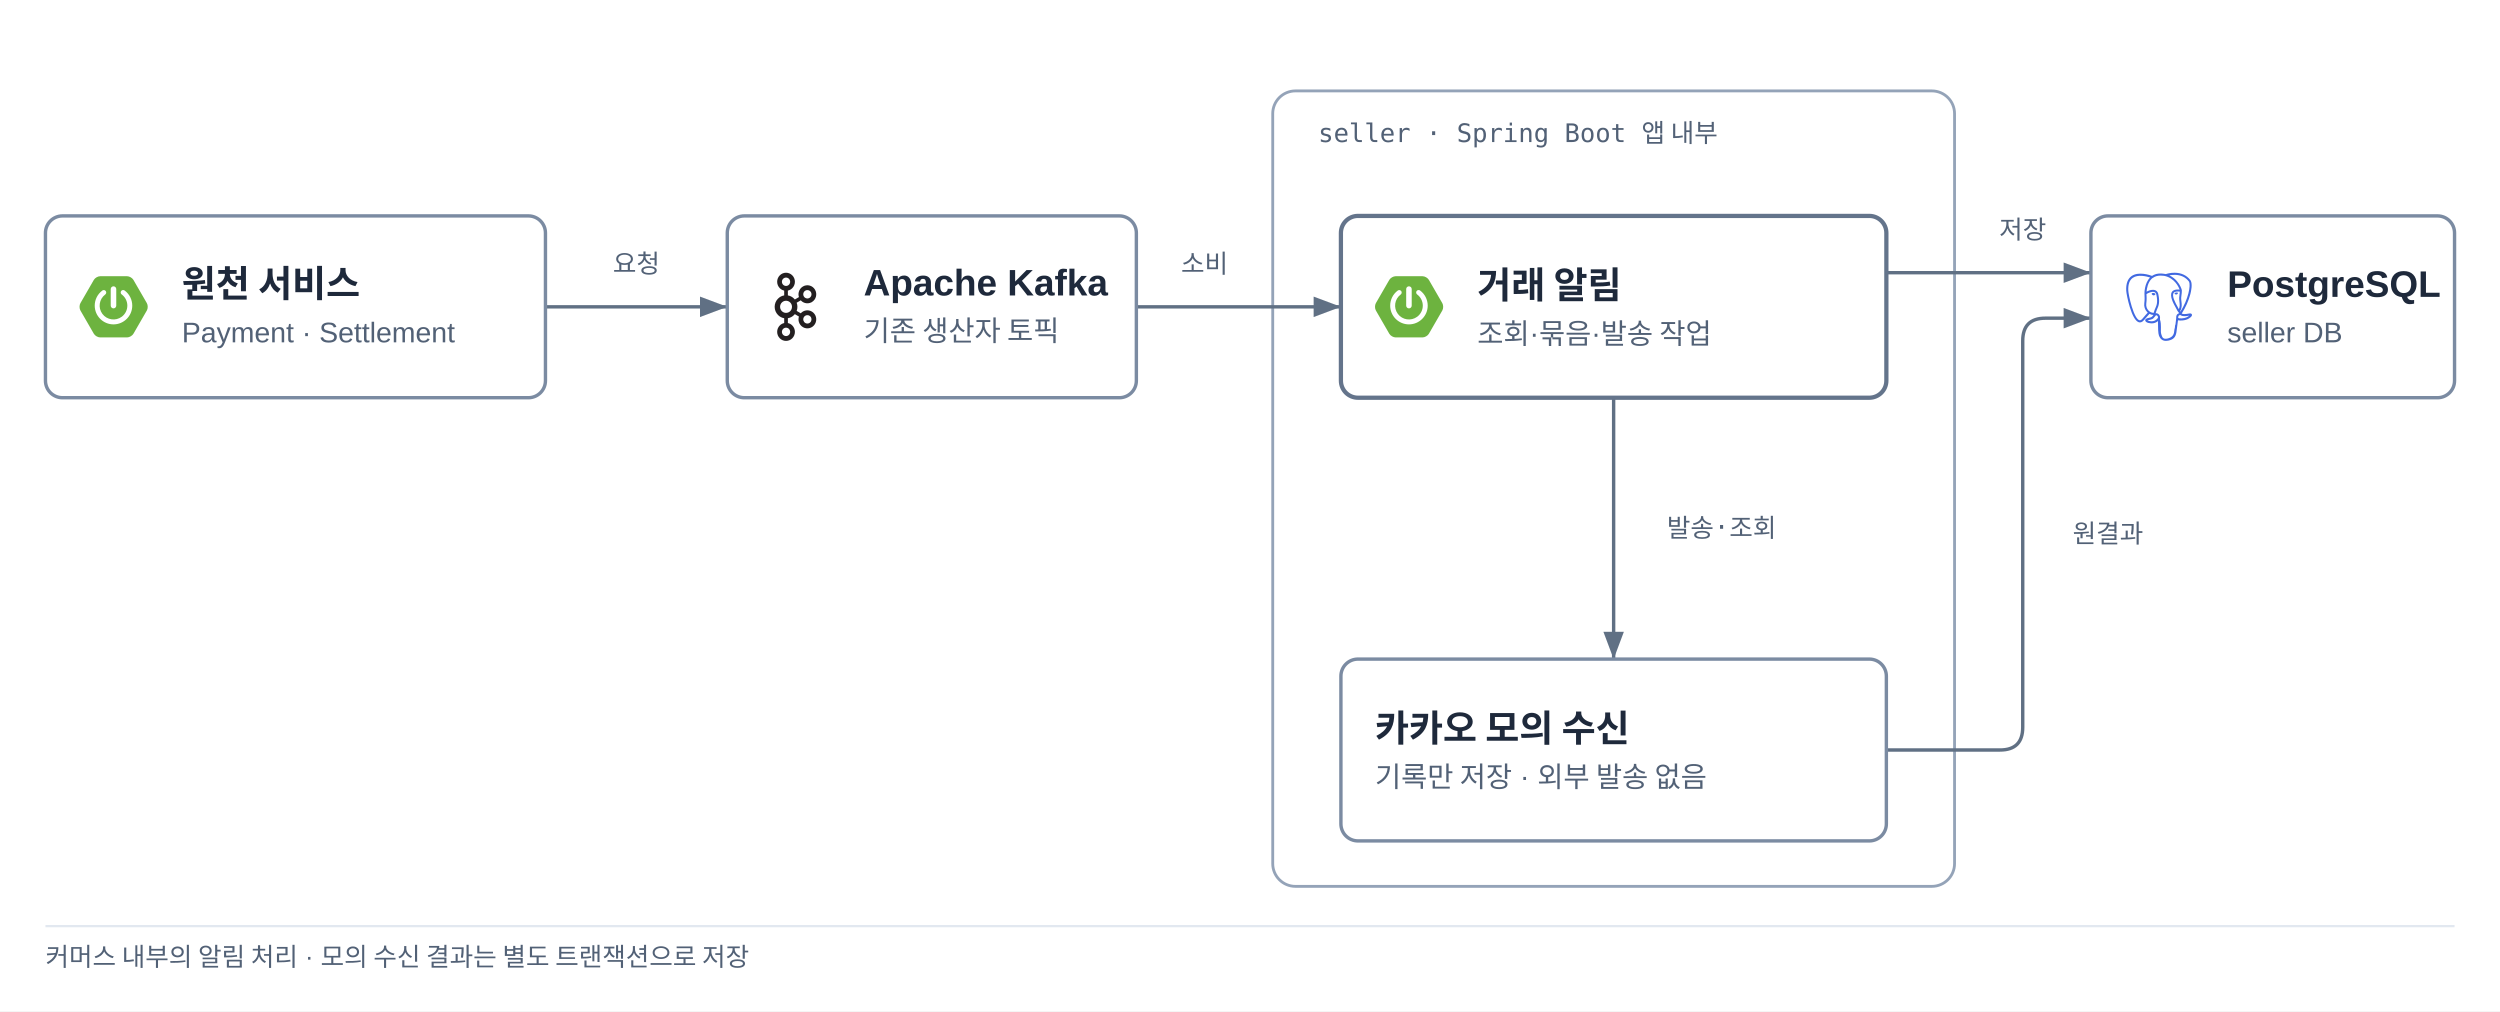
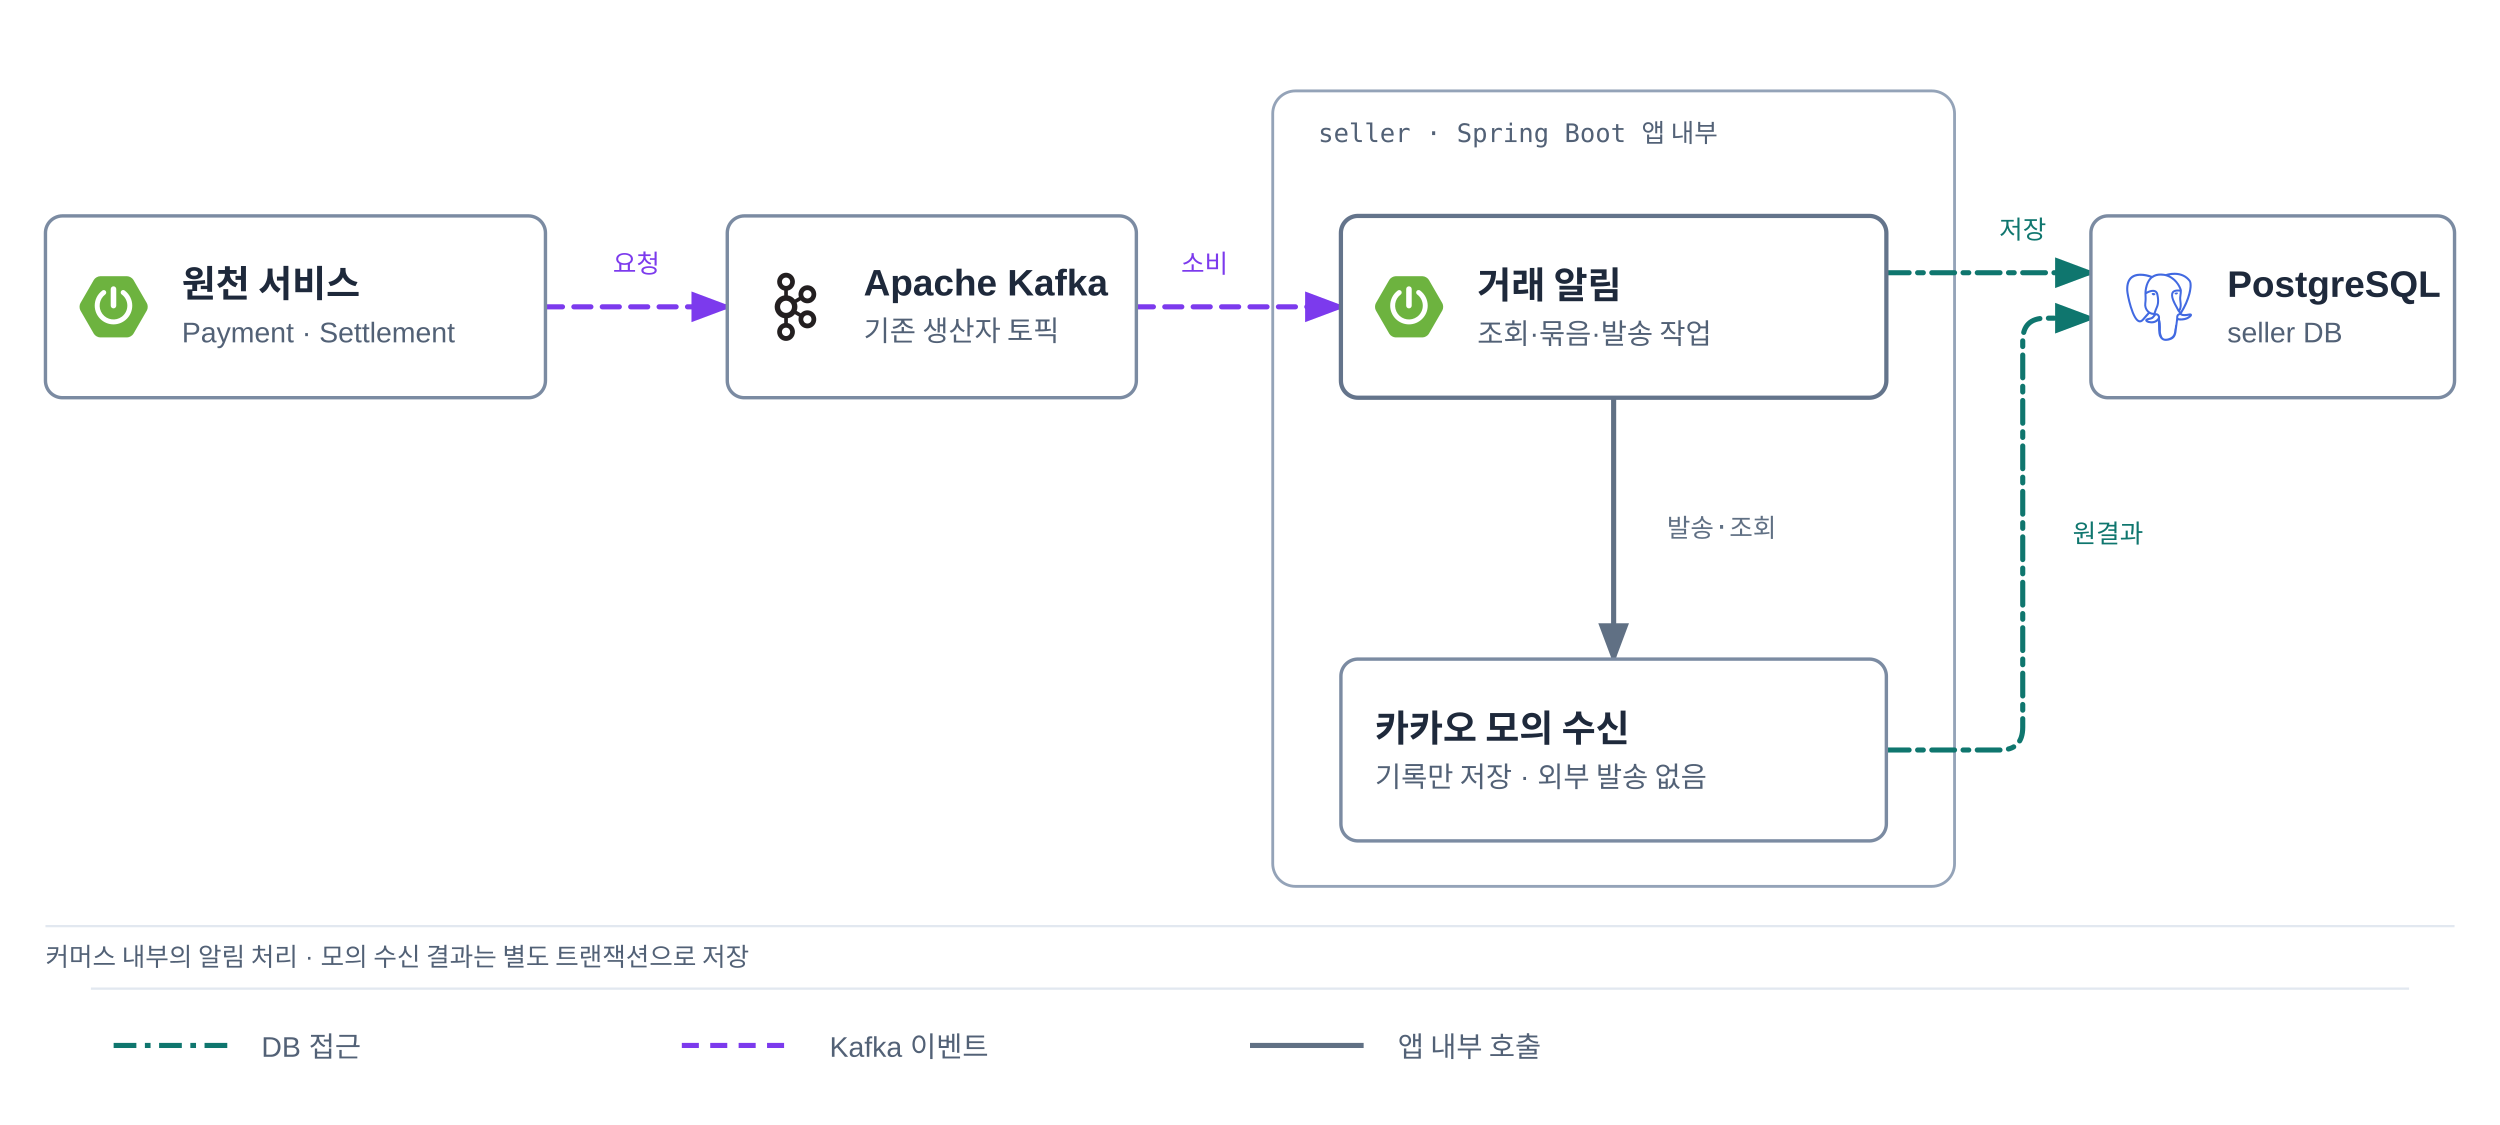
- <svg xmlns="http://www.w3.org/2000/svg" width="880" height="356" viewBox="0 0 880 356" role="img" aria-labelledby="title desc">
+ <svg xmlns="http://www.w3.org/2000/svg" width="880" height="396" viewBox="0 0 880 396" role="img" aria-labelledby="title desc">
  <defs>
    <marker id="arrow" markerWidth="8" markerHeight="6" refX="8" refY="3" orient="auto">
      <polygon points="0 0, 8 3, 0 6" fill="#607084" />
    </marker>
    <marker id="arrow-accent" markerWidth="8" markerHeight="6" refX="8" refY="3" orient="auto">
      <polygon points="0 0, 8 3, 0 6" fill="#607084" />
    </marker>
    <marker id="arrow-link" markerWidth="8" markerHeight="6" refX="8" refY="3" orient="auto">
      <polygon points="0 0, 8 3, 0 6" fill="#356b94" />
    </marker>
    <symbol id="logo-springboot" viewBox="0 0 24 24" fill="#6DB33F">
      <path d="m23.693 10.706-4.73-8.184c-.409-.711-1.417-1.294-2.24-1.294H7.272c-.819 0-1.831.584-2.24 1.294L.307 10.706c-.409.711-.409 1.873 0 2.584l4.725 8.189c.409.711 1.417 1.294 2.24 1.294h9.455c.819 0 1.826-.584 2.24-1.294l4.725-8.189c.409-.711.409-1.873 0-2.584zM10.976 5.755c0-.536.438-.974.974-.974s.974.438.974.974v5.822c0 .537-.438.974-.974.974s-.974-.438-.974-.974zm.974 12.429c-3.643 0-6.608-2.965-6.608-6.608.005-2.09.993-4.052 2.668-5.304a.866.866 0 0 1 1.214.179.866.866 0 0 1-.179 1.214c-2.16 1.605-2.612 4.659-1.007 6.819 1.605 2.16 4.659 2.612 6.819 1.007 1.238-.918 1.967-2.372 1.967-3.916a4.897 4.897 0 0 0-1.986-3.925c-.386-.282-.466-.828-.184-1.214.282-.386.828-.466 1.214-.183 1.69 1.247 2.683 3.224 2.687 5.323 0 3.647-2.965 6.608-6.608 6.608z" />
    </symbol>
    <symbol id="logo-apachekafka" viewBox="0 0 24 24" fill="#231F20">
      <path d="M9.71 2.136a1.43 1.43 0 0 0-2.047 0h-.007a1.48 1.48 0 0 0-.421 1.042c0 .41.161.777.422 1.039l.007.007c.257.264.616.426 1.019.426.404 0 .766-.162 1.027-.426l.003-.007c.261-.262.421-.629.421-1.039 0-.408-.159-.777-.421-1.042H9.71zM8.683 22.295c.404 0 .766-.167 1.027-.429l.003-.008c.261-.261.421-.631.421-1.036 0-.41-.159-.778-.421-1.044H9.71a1.42 1.42 0 0 0-1.027-.432 1.4 1.4 0 0 0-1.02.432h-.007c-.26.266-.422.634-.422 1.044 0 .406.161.775.422 1.036l.007.008c.258.262.617.429 1.02.429zm7.89-4.462c.359-.096.683-.33.882-.684l.027-.052a1.47 1.47 0 0 0 .114-1.067 1.454 1.454 0 0 0-.675-.896l-.021-.014a1.425 1.425 0 0 0-1.078-.132c-.36.091-.684.335-.881.686-.2.349-.241.75-.146 1.119.099.363.33.691.675.896h.002c.346.203.737.239 1.101.144zm-6.405-7.342a2.083 2.083 0 0 0-1.485-.627c-.58 0-1.103.242-1.482.627-.378.385-.612.916-.612 1.507s.233 1.124.612 1.514a2.08 2.08 0 0 0 2.967 0c.379-.39.612-.923.612-1.514s-.233-1.122-.612-1.507zm-.835-2.51c.843.141 1.6.552 2.178 1.144h.004c.092.093.182.196.265.299l1.446-.851a3.176 3.176 0 0 1-.047-1.808 3.149 3.149 0 0 1 1.456-1.926l.025-.016a3.062 3.062 0 0 1 2.345-.306c.77.21 1.465.721 1.898 1.482v.002c.431.757.518 1.626.313 2.408a3.145 3.145 0 0 1-1.456 1.928l-.198.118h-.02a3.095 3.095 0 0 1-2.154.201 3.127 3.127 0 0 1-1.514-.944l-1.444.848a4.162 4.162 0 0 1 0 2.879l1.444.846c.413-.47.939-.789 1.514-.944a3.041 3.041 0 0 1 2.371.319l.048.023v.002a3.17 3.17 0 0 1 1.408 1.906 3.215 3.215 0 0 1-.313 2.405l-.026.053-.003-.005a3.147 3.147 0 0 1-1.867 1.436 3.096 3.096 0 0 1-2.371-.318v-.006a3.156 3.156 0 0 1-1.456-1.927 3.175 3.175 0 0 1 .047-1.805l-1.446-.848a3.905 3.905 0 0 1-.265.294l-.004.005a3.938 3.938 0 0 1-2.178 1.138v1.699a3.09 3.09 0 0 1 1.56.862l.002.004c.565.572.914 1.368.914 2.243 0 .873-.35 1.664-.914 2.239l-.002.009a3.1 3.1 0 0 1-2.21.931 3.1 3.1 0 0 1-2.206-.93h-.002v-.009a3.186 3.186 0 0 1-.916-2.239c0-.875.35-1.672.916-2.243v-.004h.002a3.1 3.1 0 0 1 1.558-.862v-1.699a3.926 3.926 0 0 1-2.176-1.138l-.006-.005a4.098 4.098 0 0 1-1.173-2.874c0-1.122.452-2.136 1.173-2.872h.006a3.947 3.947 0 0 1 2.176-1.144V6.289a3.137 3.137 0 0 1-1.558-.864h-.002v-.004a3.192 3.192 0 0 1-.916-2.243c0-.871.35-1.669.916-2.243l.002-.002A3.084 3.084 0 0 1 8.683 0c.861 0 1.641.355 2.21.932v.002h.002c.565.574.914 1.372.914 2.243 0 .876-.35 1.667-.914 2.243l-.002.005a3.142 3.142 0 0 1-1.56.864v1.692zm8.121-1.129l-.012-.019a1.452 1.452 0 0 0-.87-.668 1.43 1.43 0 0 0-1.103.146h.002c-.347.2-.58.529-.677.896-.095.365-.054.768.146 1.119l.007.009c.2.347.519.579.874.673.357.103.755.059 1.098-.144l.019-.009a1.47 1.47 0 0 0 .657-.885 1.493 1.493 0 0 0-.141-1.118" />
    </symbol>
    <symbol id="logo-postgresql" viewBox="0 0 24 24" fill="#4169E1">
      <path d="M23.559 14.723a.527.527 0 0 0-.056-.119c-.139-.263-.477-.342-1.007-.232-1.653.341-2.293.131-2.526-.019 1.342-2.048 2.445-4.522 3.041-6.83.271-1.051.798-3.524.122-4.732a1.564 1.564 0 0 0-.151-.235C21.693.909 19.801.025 17.51.001c-1.495-.016-2.771.346-3.116.479a9.449 9.449 0 0 0-.516-.082 8.044 8.044 0 0 0-1.311-.128c-1.182-.018-2.204.264-3.05.841-.857-.321-4.789-1.645-7.222.079C.936 2.153.309 3.873.43 6.304c.041.818.507 3.334 1.242 5.744.46 1.506.939 2.702 1.433 3.582.553.994 1.126 1.593 1.714 1.79.447.149 1.133.144 1.858-.728.801-.964 1.59-1.826 1.945-2.207.435.235.906.362 1.39.377a.057.057 0 0 0 0.0.004 11.031 11.031 0 0 0-.247.305c-.339.43-.409.52-1.5.744-.31.064-1.134.234-1.146.811-.003.122.033.231.092.327.227.423.922.61 1.015.633 1.335.334 2.504.092 3.371-.679-.017 2.231.077 4.417.345 5.087.221.553.762 1.905 2.469 1.904.251 0 .526-.029.83-.094 1.782-.382 2.556-1.17 2.855-2.906.15-.871.402-2.875.539-4.101.017-.07.036-.121.057-.136.001-.001.07-.047.427.031a.367.367 0 0 0 .044.007l.254.022.015.001c.847.038 1.911-.143 2.531-.431.644-.299 1.806-1.032 1.595-1.67zM2.371 11.877c-.744-2.436-1.178-4.885-1.212-5.572-.109-2.171.417-3.683 1.562-4.493 1.837-1.299 4.84-.541 6.108-.13-.003.003-.007.006-.01.009-2.024 2.044-1.976 5.536-1.971 5.75-0.0.082.007.199.016.359.035.587.1 1.68-.073 2.918-.161 1.15.194 2.276.973 3.089.081.084.165.163.252.237-.347.371-1.1 1.193-1.903 2.158-.568.682-.96.552-1.089.509-.392-.131-.813-.587-1.238-1.322-.48-.839-.964-2.032-1.415-3.513zm6.007 5.087c-.171-.043-.327-.113-.432-.177.089-.039.237-.09.483-.141 1.283-.264 1.482-.451 1.914-1.0.099-.126.212-.269.367-.443a.355.355 0 0 0 .074-.13c.171-.151.272-.11.437-.042.156.065.308.26.369.475.029.102.062.294-.045.444-.904 1.266-2.222 1.249-3.168 1.013zm2.094-3.988-.052.141c-.133.357-.257.688-.333 1.003-.667-.002-1.317-.287-1.81-.802-.628-.655-.913-1.566-.782-2.5.183-1.308.115-2.447.079-3.059-.005-.086-.009-.161-.012-.22.296-.262 1.666-.996 2.643-.772.446.102.718.406.831.928.585 2.704.077 3.831-.33 4.736-.084.187-.163.363-.231.545zm7.364 4.572c-.017.177-.036.376-.062.596l-.146.438a.355.355 0 0 0-.018.108c-.006.475-.054.649-.115.869-.063.229-.135.489-.179 1.058-.11 1.414-.878 2.227-2.417 2.557-1.516.325-1.784-.497-2.021-1.222a6.582 6.582 0 0 0-.077-.227c-.215-.586-.191-1.412-.157-2.555.017-.561-.025-1.901-.33-2.646.004-.293.011-.591.019-.892a.353.353 0 0 0-.015-.113 1.493 1.493 0 0 0-.044-.208c-.123-.428-.421-.787-.78-.935-.142-.059-.404-.167-.718-.087.067-.276.183-.588.309-.925l.053-.142c.059-.16.134-.326.213-.501.426-.948 1.011-2.245.377-5.177-.237-1.098-1.03-1.634-2.232-1.51-.721.075-1.38.365-1.709.532a5.672 5.672 0 0 0-.196.104c.092-1.106.439-3.174 1.736-4.482a4.031 4.031 0 0 1 .303-.276.353.353 0 0 0 .145-.064c.752-.571 1.694-.851 2.802-.833.409.007.802.034 1.174.081 1.939.354 3.244 1.447 4.036 2.383.814.962 1.255 1.931 1.431 2.454-1.323-.135-2.223.127-2.68.779-.993 1.419.543 4.173 1.281 5.496.135.243.252.452.289.541.24.583.551.971.779 1.255.07.087.137.171.189.245-.401.116-1.121.383-1.055 1.717-.012.156-.042.447-.083.815-.046.208-.07.46-.099.766zm.89-1.621c-.041-.832.269-.918.597-1.01a2.857 2.857 0 0 0 .135-.041 1.202 1.202 0 0 0 .134.103c.57.377 1.582.421 3.007.134-.202.177-.519.399-.953.601-.41.19-1.096.333-1.747.364-.72.034-1.086-.081-1.172-.151zm.57-9.271c-.006.351-.054.669-.105 1.002-.055.358-.112.727-.126 1.176-.014.437.04.891.093 1.33.107.887.216 1.8-.207 2.701a3.527 3.527 0 0 1-.188-.386c-.053-.128-.167-.333-.325-.616-.616-1.104-2.057-3.69-1.319-4.745.38-.543 1.341-.566 2.178-.463zm.228 7.014a12.376 12.376 0 0 0-.085-.107l-.035-.044c.726-1.2.584-2.386.458-3.438-.052-.432-.101-.84-.088-1.223.013-.406.067-.754.118-1.091.064-.415.129-.844.111-1.351.013-.053.019-.116.012-.19-.046-.485-.6-1.938-1.729-3.253-.608-.707-1.49-1.497-2.689-2.039.525-.107 1.233-.203 2.024-.186 2.051.046 3.675.814 4.824 2.282a.908.908 0 0 1 .067.1c.723 1.356-.276 6.275-2.987 10.54zm-8.817-6.116c-.025.179-.309.422-.621.422a.582.582 0 0 1-.081-.006c-.187-.026-.377-.144-.506-.316-.046-.06-.12-.178-.105-.284.005-.04.026-.099.092-.149.118-.089.352-.123.61-.087.316.044.643.194.611.419zm7.931-.411c.011.079-.049.201-.153.31-.068.072-.212.196-.408.223a.546.546 0 0 1-.075.005c-.293 0-.541-.234-.561-.372-.024-.176.264-.311.561-.352.297-.041.611.009.636.185z" />
    </symbol>
+     <marker id="arrow-event" markerWidth="8" markerHeight="6" refX="7" refY="3" orient="auto-start-reverse">
+       <path d="M0 0 8 3 0 6Z" fill="#7c3aed" />
+     </marker>
+     <marker id="arrow-store" markerWidth="8" markerHeight="6" refX="7" refY="3" orient="auto-start-reverse">
+       <path d="M0 0 8 3 0 6Z" fill="#0f766e" />
+     </marker>
+     <marker id="arrow-internal" markerWidth="8" markerHeight="6" refX="7" refY="3" orient="auto-start-reverse">
+       <path d="M0 0 8 3 0 6Z" fill="#607084" />
+     </marker>
  </defs>
-   <rect width="880" height="356" fill="#ffffff" />
+   <rect width="880" height="396" fill="#ffffff" />
  <rect x="448" y="32" width="240" height="280" rx="8" fill="#ffffff" stroke="#94a3b8" stroke-width="1" />
  <text x="464" y="50" font-family="Geist Mono, SFMono-Regular, monospace" font-size="9" fill="#526176" font-weight="400">seller · Spring Boot 앱 내부</text>
-   <path id="notice-outbox" data-edge="true" d="M192 108 H256" fill="none" stroke="#607084" stroke-width="1.2" marker-end="url(#arrow)" stroke-linejoin="round" stroke-linecap="round" />
+   <path id="notice-outbox" data-edge="true" d="M192 108 H256" fill="none" stroke="#7c3aed" stroke-width="1.8" marker-end="url(#arrow-event)" stroke-linejoin="round" stroke-linecap="round" data-flow="event" stroke-dasharray="6 4" />
  <rect x="206.0" y="86" width="36" height="14" fill="#ffffff" data-label-for="notice-outbox" />
-   <text x="224" y="96" font-family="Geist Mono, SFMono-Regular, monospace" font-size="9" fill="#526176" font-weight="400" text-anchor="middle" data-label-for="notice-outbox">요청</text>
-   <path id="notice-inbox" data-edge="true" d="M400 108 H472" fill="none" stroke="#607084" stroke-width="1.2" marker-end="url(#arrow)" stroke-linejoin="round" stroke-linecap="round" />
+   <text x="224" y="96" font-family="Geist Mono, SFMono-Regular, monospace" font-size="9" fill="#7c3aed" font-weight="400" text-anchor="middle" data-label-for="notice-outbox">요청</text>
+   <path id="notice-inbox" data-edge="true" d="M400 108 H472" fill="none" stroke="#7c3aed" stroke-width="1.8" marker-end="url(#arrow-event)" stroke-linejoin="round" stroke-linecap="round" data-flow="event" stroke-dasharray="6 4" />
  <rect x="406.0" y="86" width="36" height="14" fill="#ffffff" data-label-for="notice-inbox" />
-   <text x="424" y="96" font-family="Geist Mono, SFMono-Regular, monospace" font-size="9" fill="#526176" font-weight="400" text-anchor="middle" data-label-for="notice-inbox">소비</text>
-   <path id="notification-store" data-edge="true" d="M664 96 H736" fill="none" stroke="#607084" stroke-width="1.2" marker-end="url(#arrow)" stroke-linejoin="round" stroke-linecap="round" />
+   <text x="424" y="96" font-family="Geist Mono, SFMono-Regular, monospace" font-size="9" fill="#7c3aed" font-weight="400" text-anchor="middle" data-label-for="notice-inbox">소비</text>
+   <path id="notification-store" data-edge="true" d="M664 96 H736" fill="none" stroke="#0f766e" stroke-width="1.8" marker-end="url(#arrow-store)" stroke-linejoin="round" stroke-linecap="round" data-flow="store" stroke-dasharray="8 3 2 3" />
  <rect x="694.0" y="74" width="36" height="14" fill="#ffffff" data-label-for="notification-store" />
-   <text x="712" y="84" font-family="Geist Mono, SFMono-Regular, monospace" font-size="9" fill="#526176" font-weight="400" text-anchor="middle" data-label-for="notification-store">저장</text>
-   <path id="mock-send" data-edge="true" d="M568 140 V232" fill="none" stroke="#607084" stroke-width="1.2" marker-end="url(#arrow)" stroke-linejoin="round" stroke-linecap="round" />
+   <text x="712" y="84" font-family="Geist Mono, SFMono-Regular, monospace" font-size="9" fill="#0f766e" font-weight="400" text-anchor="middle" data-label-for="notification-store">저장</text>
+   <path id="mock-send" data-edge="true" d="M568 140 V232" fill="none" stroke="#607084" stroke-width="1.8" marker-end="url(#arrow-internal)" stroke-linejoin="round" stroke-linecap="round" data-flow="internal" />
  <rect x="576" y="179" width="60" height="14" fill="#ffffff" data-label-for="mock-send" />
-   <text x="606.0" y="189" font-family="Geist Mono, SFMono-Regular, monospace" font-size="9" fill="#526176" font-weight="400" text-anchor="middle" data-label-for="mock-send">발송·조회</text>
-   <path id="mock-receipt" data-edge="true" d="M664 264 H704 Q712 264 712 256 V120 Q712 112 720 112 H736" fill="none" stroke="#607084" stroke-width="1.2" marker-end="url(#arrow)" stroke-linejoin="round" stroke-linecap="round" />
+   <text x="606.0" y="189" font-family="Geist Mono, SFMono-Regular, monospace" font-size="9" fill="#607084" font-weight="400" text-anchor="middle" data-label-for="mock-send">발송·조회</text>
+   <path id="mock-receipt" data-edge="true" d="M664 264 H704 Q712 264 712 256 V120 Q712 112 720 112 H736" fill="none" stroke="#0f766e" stroke-width="1.8" marker-end="url(#arrow-store)" stroke-linejoin="round" stroke-linecap="round" data-flow="store" stroke-dasharray="8 3 2 3" />
  <rect x="720" y="181" width="44" height="14" fill="#ffffff" data-label-for="mock-receipt" />
-   <text x="742.0" y="191" font-family="Geist Mono, SFMono-Regular, monospace" font-size="9" fill="#526176" font-weight="400" text-anchor="middle" data-label-for="mock-receipt">원결과</text>
+   <text x="742.0" y="191" font-family="Geist Mono, SFMono-Regular, monospace" font-size="9" fill="#0f766e" font-weight="400" text-anchor="middle" data-label-for="mock-receipt">원결과</text>
  <g id="producers" data-node="true" data-box="16,76,176,64" data-tech="component">
    <rect x="16" y="76" width="176" height="64" rx="6" fill="#ffffff" stroke="#7b8ba2" stroke-width="1.2" />
    <g data-align-content="card" transform="translate(0 -3.5)">
      <use href="#logo-springboot" x="28" y="96.0" width="24" height="24" aria-hidden="true" transform="translate(0 3.5)" />
      <text x="64" y="108.0" font-family="Geist, Arial, Apple SD Gothic Neo, sans-serif" font-size="13" fill="#1e293b" font-weight="600" transform="translate(0 0)">원천 서비스</text>
      <text x="64" y="124.0" font-family="Geist, Arial, Apple SD Gothic Neo, sans-serif" font-size="10" fill="#526176" font-weight="400" transform="translate(0 0)">Payment · Settlement</text>
    </g>
  </g>
  <g id="kafka" data-node="true" data-box="256,76,144,64" data-tech="component">
    <rect x="256" y="76" width="144" height="64" rx="6" fill="#ffffff" stroke="#7b8ba2" stroke-width="1.2" />
    <g data-align-content="card" transform="translate(0 -2.5)">
      <use href="#logo-apachekafka" x="268" y="96.0" width="24" height="24" aria-hidden="true" transform="translate(0 2.5)" />
      <text x="304" y="108.0" font-family="Geist, Arial, Apple SD Gothic Neo, sans-serif" font-size="13" fill="#1e293b" font-weight="600" transform="translate(0 -1.5)">Apache Kafka</text>
      <text x="304" y="124.0" font-family="Geist, Arial, Apple SD Gothic Neo, sans-serif" font-size="10" fill="#526176" font-weight="400" transform="translate(0 -1.5)">기존 생산자 토픽</text>
    </g>
  </g>
  <g id="notice-worker" data-node="true" data-box="472,76,192,64" data-tech="component">
    <rect x="472" y="76" width="192" height="64" rx="6" fill="#ffffff" stroke="#64748b" stroke-width="1.5" />
    <g data-align-content="card" transform="translate(0 -3)">
      <use href="#logo-springboot" x="484" y="96.0" width="24" height="24" aria-hidden="true" transform="translate(0 3)" />
      <text x="520" y="108.0" font-family="Geist, Arial, Apple SD Gothic Neo, sans-serif" font-size="13" fill="#1e293b" font-weight="600" transform="translate(0 0)">거래 알림</text>
      <text x="520" y="124.0" font-family="Geist, Arial, Apple SD Gothic Neo, sans-serif" font-size="10" fill="#526176" font-weight="400" transform="translate(0 0)">조회·묶음·발송 작업</text>
    </g>
  </g>
  <g id="mock-kakao" data-node="true" data-box="472,232,192,64" data-tech="component">
    <rect x="472" y="232" width="192" height="64" rx="6" fill="#ffffff" stroke="#7b8ba2" stroke-width="1.2" />
    <g data-align-content="card" transform="translate(0 -3)">
      <text x="484" y="264.0" font-family="Geist, Arial, Apple SD Gothic Neo, sans-serif" font-size="13" fill="#1e293b" font-weight="600">카카오 모의 수신</text>
      <text x="484" y="280.0" font-family="Geist, Arial, Apple SD Gothic Neo, sans-serif" font-size="10" fill="#526176" font-weight="400">기록만 저장 · 외부 발송 없음</text>
    </g>
  </g>
  <g id="seller-db" data-node="true" data-box="736,76,128,64" data-tech="component">
    <rect x="736" y="76" width="128" height="64" rx="6" fill="#ffffff" stroke="#7b8ba2" stroke-width="1.2" />
    <g data-align-content="card" transform="translate(0 -2.5)">
      <use href="#logo-postgresql" x="748" y="96.0" width="24" height="24" aria-hidden="true" transform="translate(0 2.5)" />
      <text x="784" y="108.0" font-family="Geist, Arial, Apple SD Gothic Neo, sans-serif" font-size="13" fill="#1e293b" font-weight="600" transform="translate(0 -1)">PostgreSQL</text>
      <text x="784" y="124.0" font-family="Geist, Arial, Apple SD Gothic Neo, sans-serif" font-size="10" fill="#526176" font-weight="400" transform="translate(0 -1)">seller DB</text>
    </g>
  </g>
  <line x1="16" y1="326" x2="864" y2="326" stroke="#e2e8f0" stroke-width="0.8" />
  <text x="16" y="340" font-family="Geist, Arial, Apple SD Gothic Neo, sans-serif" font-size="9" fill="#526176" font-weight="400">커머스 내부의 알림 처리   ·   모의 수신 결과는 별도 트랜잭션으로 저장</text>
+   <g data-legend="flows">
+     <line x1="32" x2="848.0" y1="348" y2="348" stroke="#e2e8f0" stroke-width="0.8" />
+     <line data-flow="store" x1="40" x2="80" y1="368" y2="368" stroke="#0f766e" stroke-width="1.8" stroke-dasharray="8 3 2 3" />
+     <text x="92" y="372" font-family="Geist, Arial, Apple SD Gothic Neo, sans-serif" font-size="10" fill="#526176">DB 접근</text>
+     <line data-flow="event" x1="240" x2="280" y1="368" y2="368" stroke="#7c3aed" stroke-width="1.8" stroke-dasharray="6 4" />
+     <text x="292" y="372" font-family="Geist, Arial, Apple SD Gothic Neo, sans-serif" font-size="10" fill="#526176">Kafka 이벤트</text>
+     <line data-flow="internal" x1="440" x2="480" y1="368" y2="368" stroke="#607084" stroke-width="1.8" />
+     <text x="492" y="372" font-family="Geist, Arial, Apple SD Gothic Neo, sans-serif" font-size="10" fill="#526176">앱 내부 호출</text>
+   </g>
</svg>
